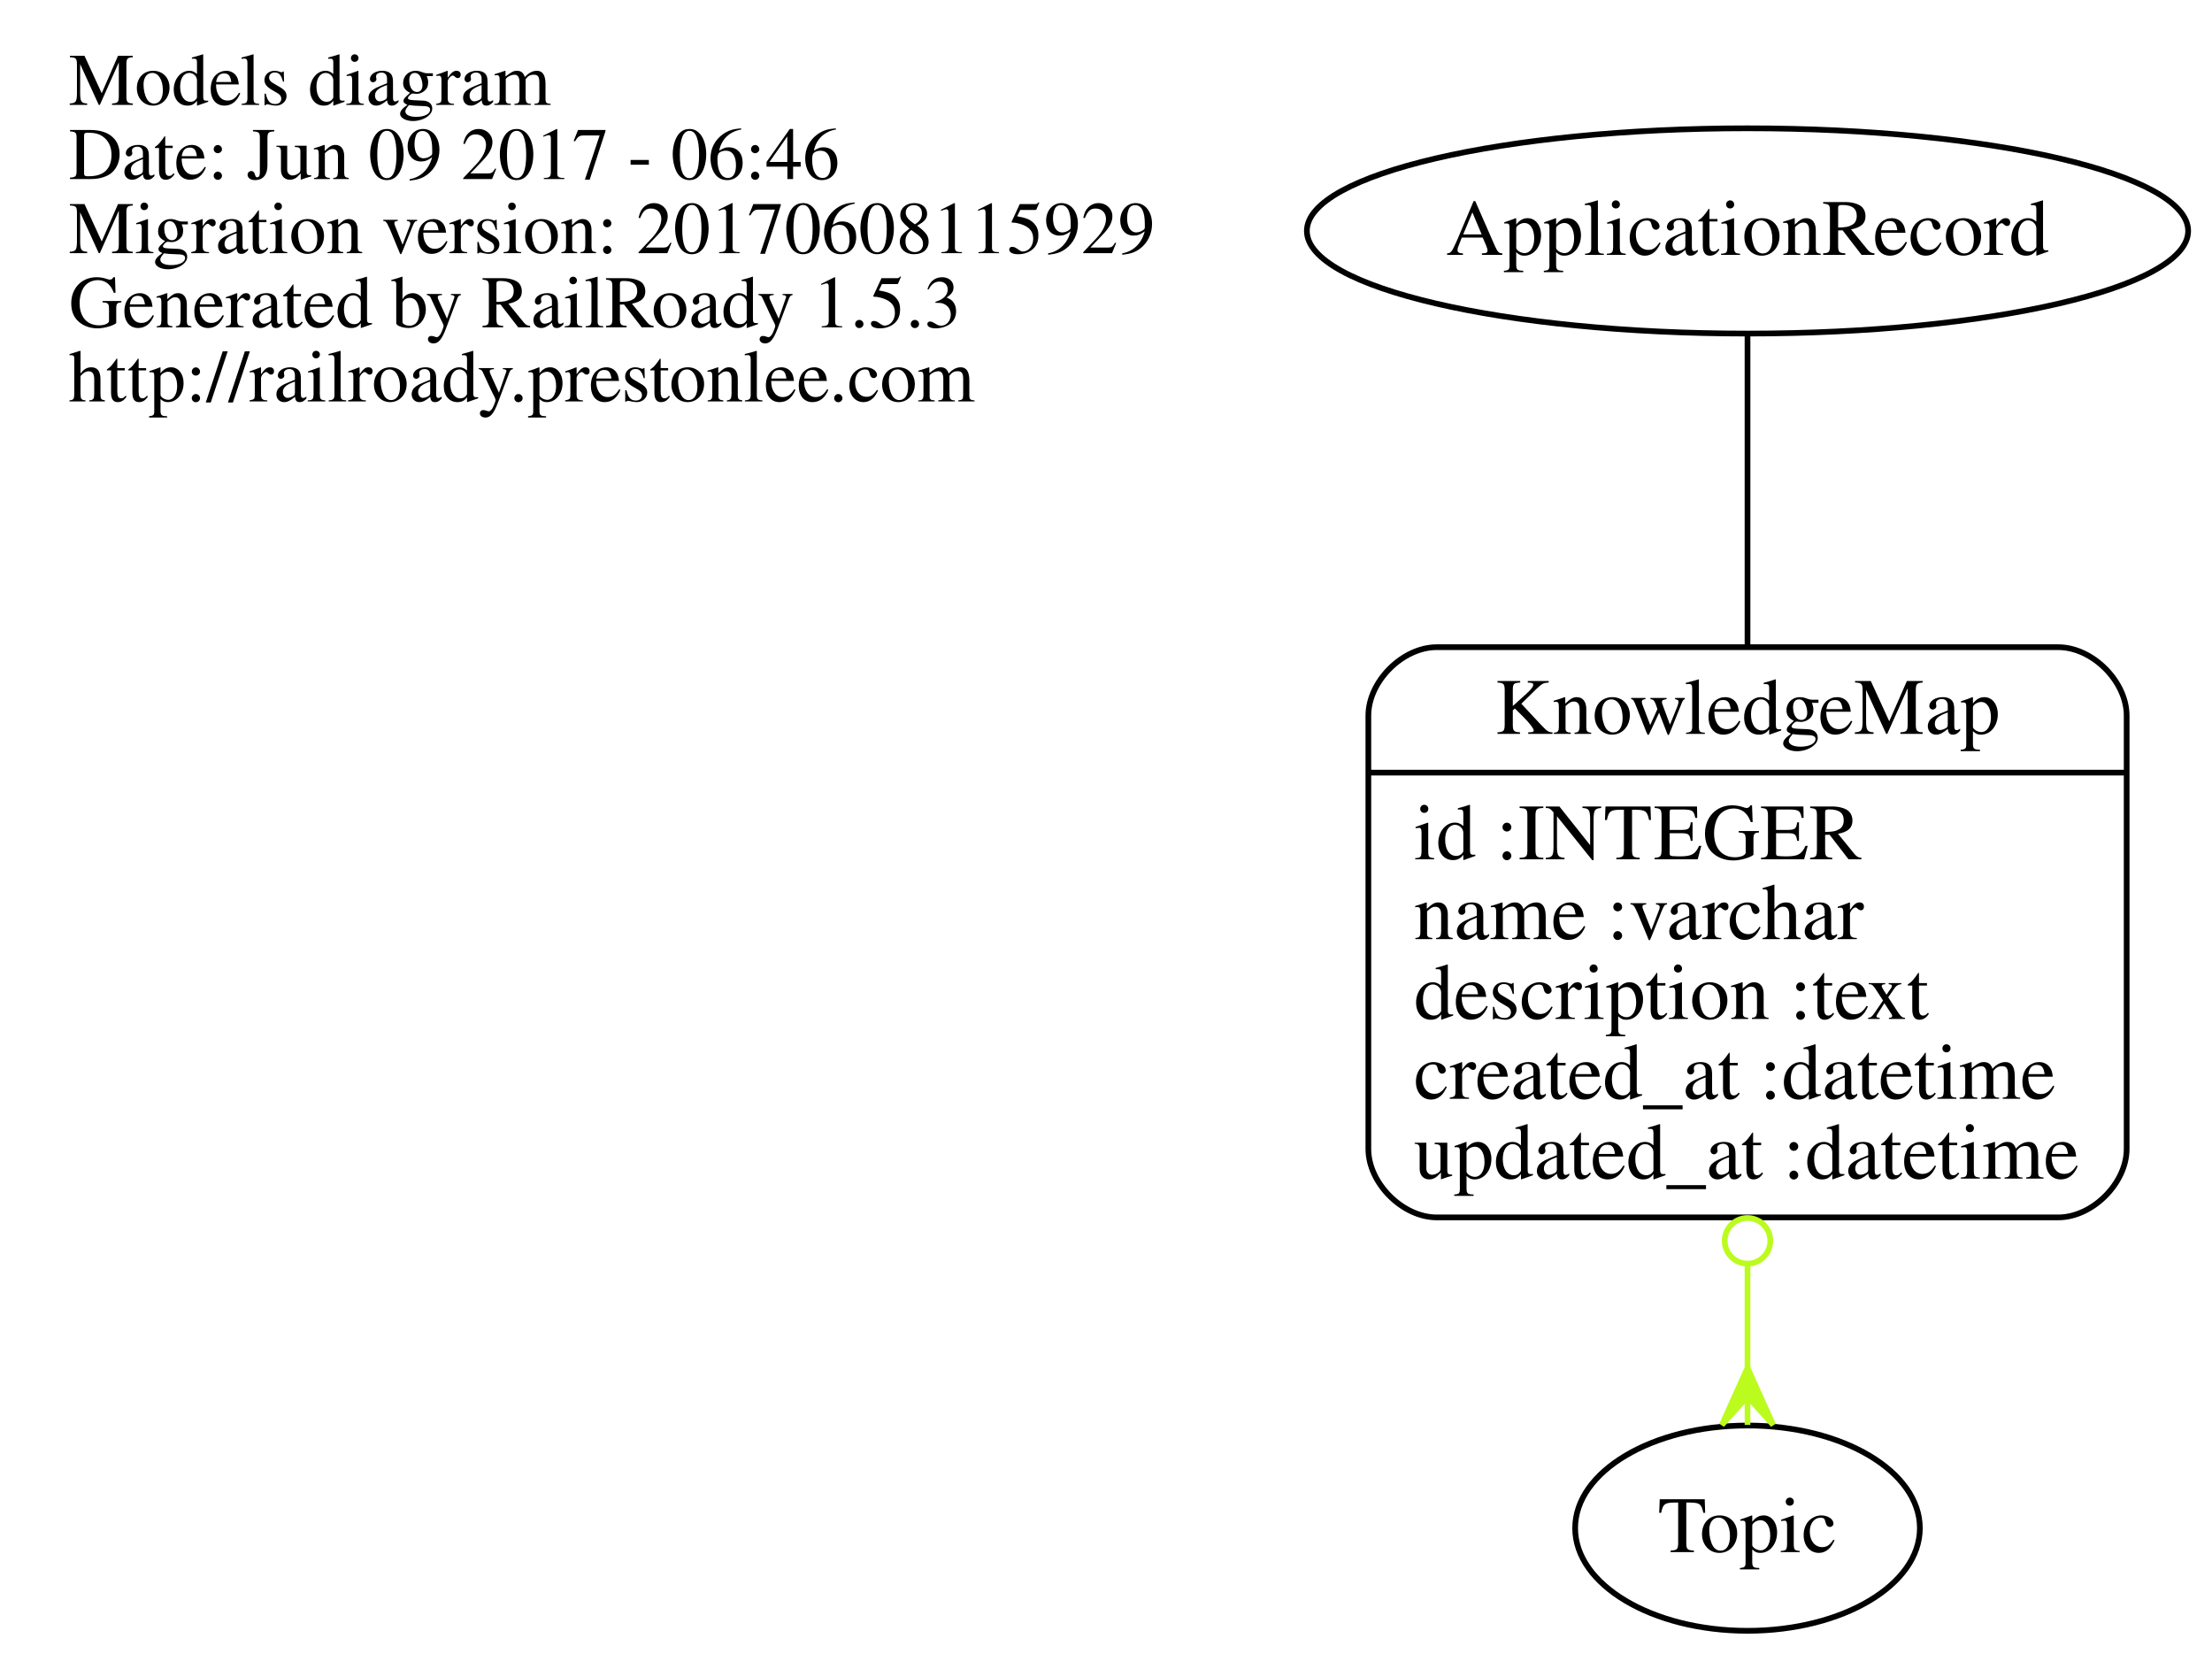
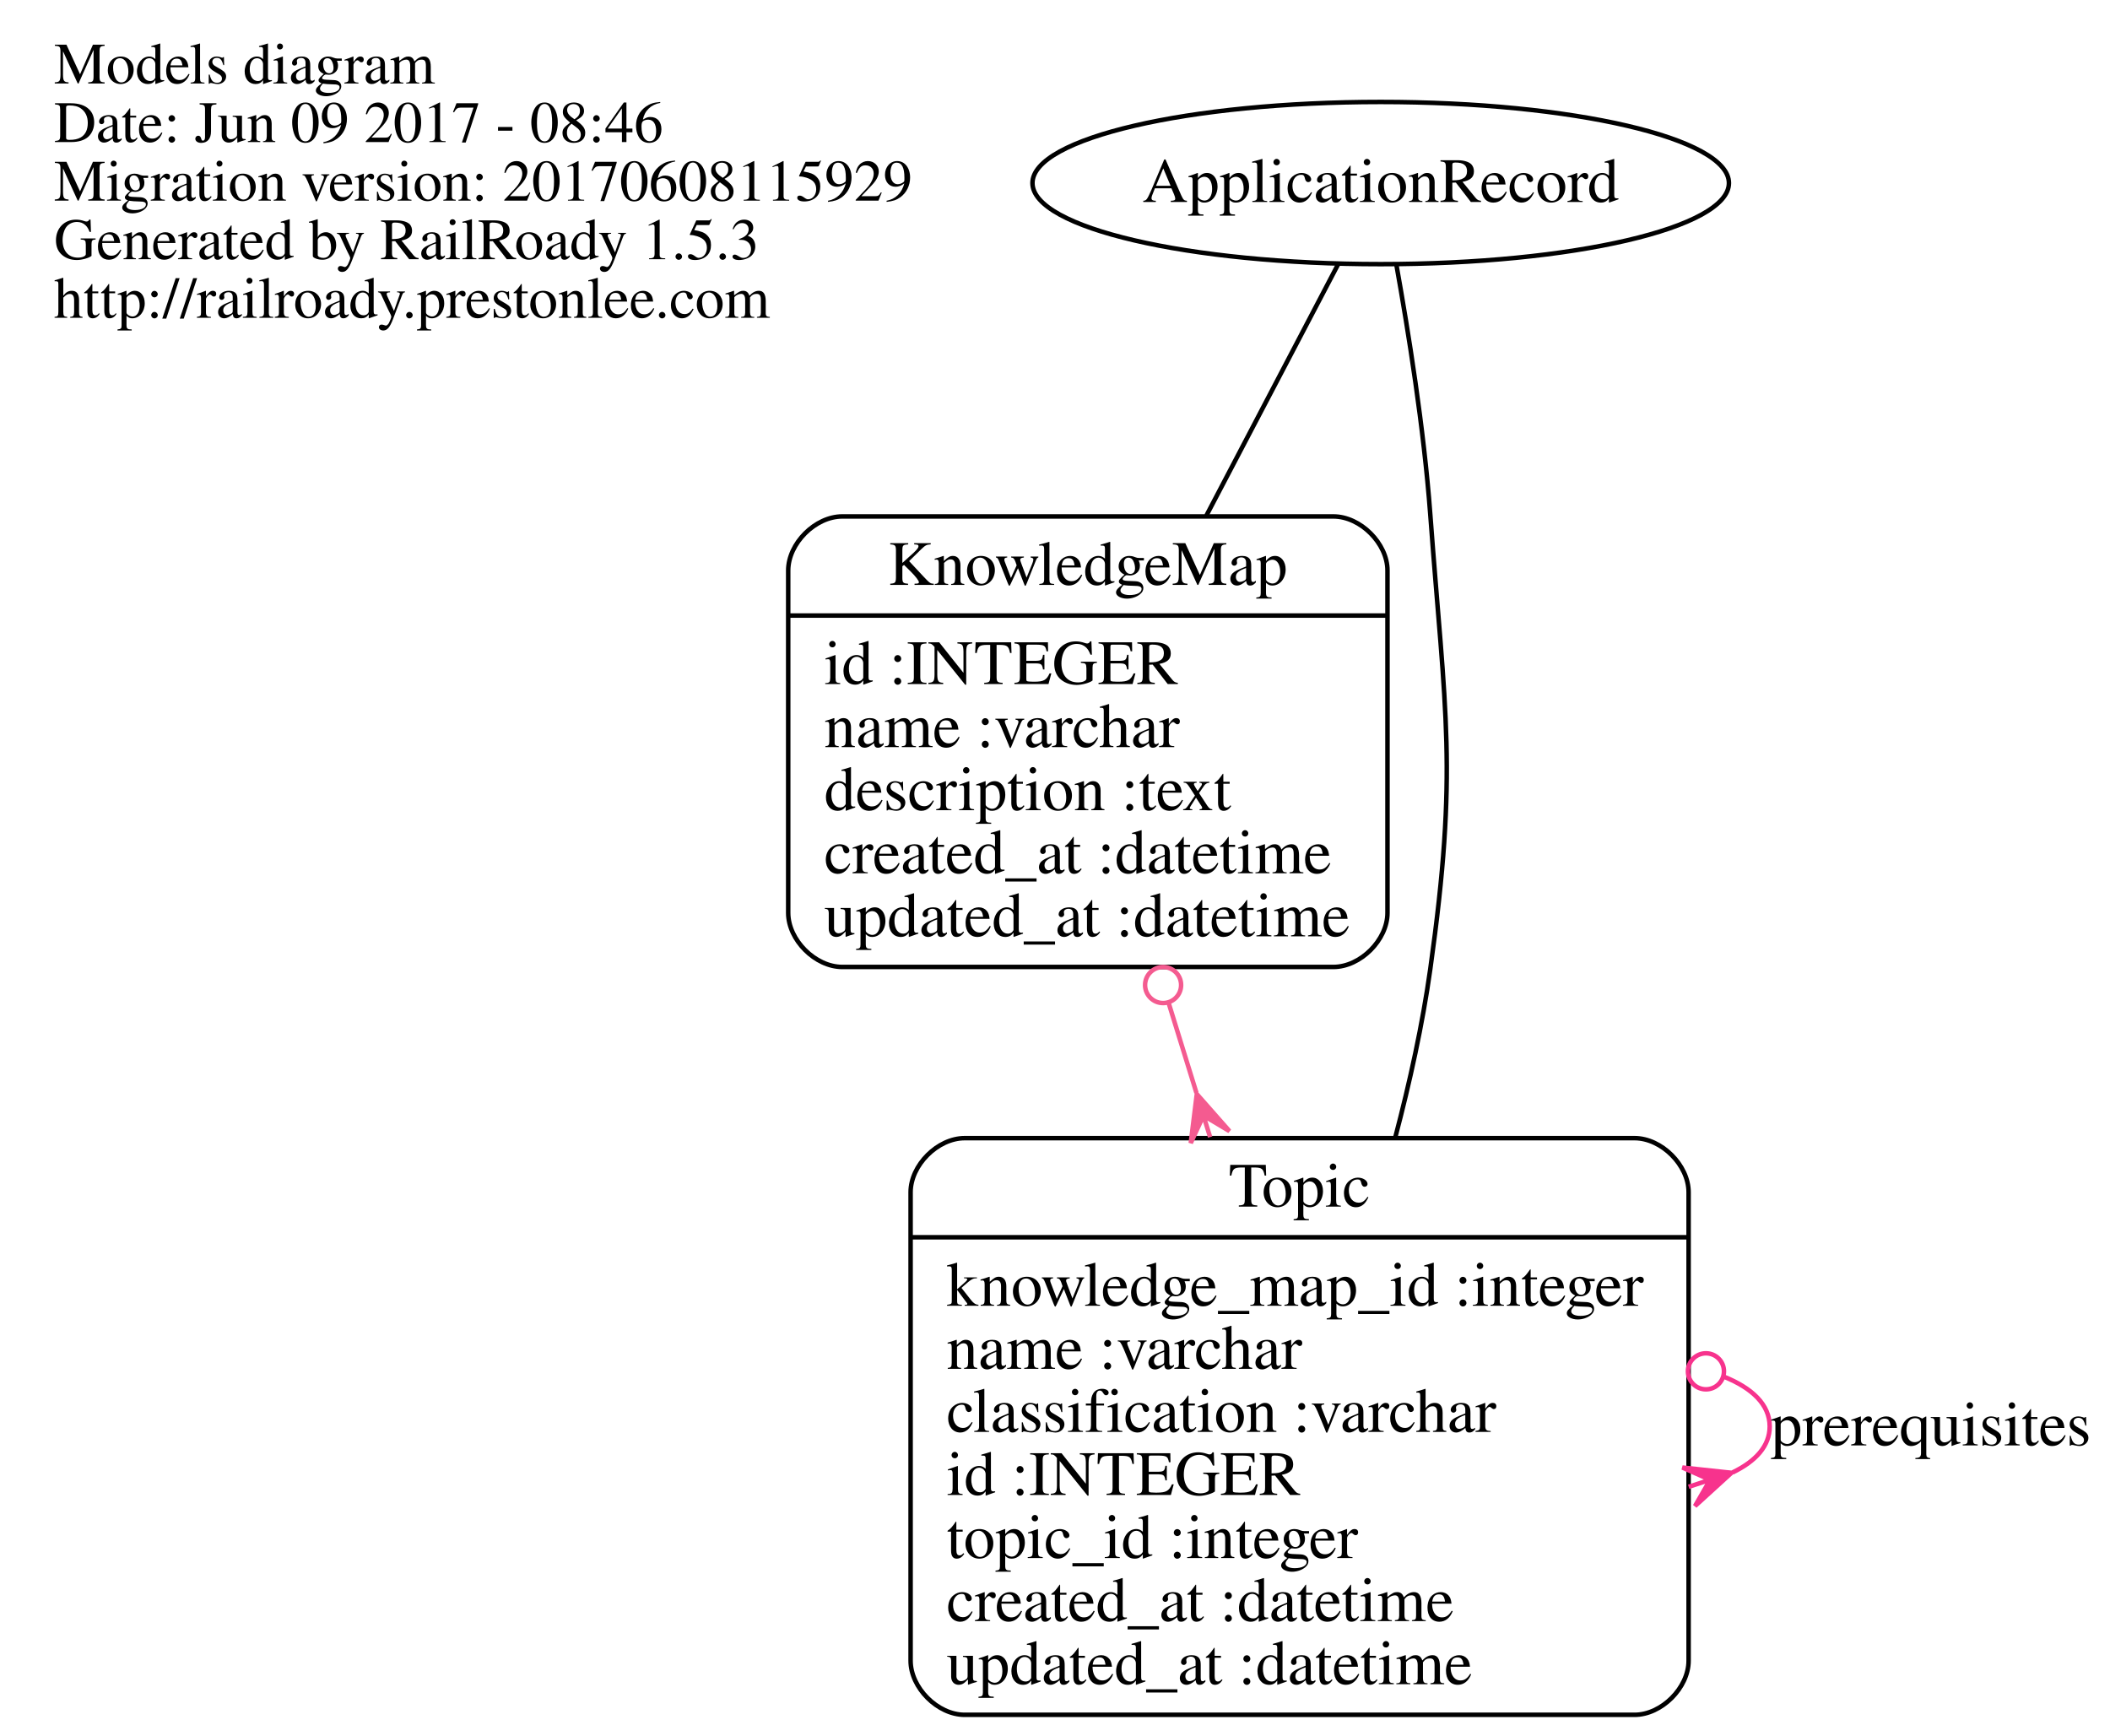
- <svg xmlns="http://www.w3.org/2000/svg" width="388pt" height="290pt" viewBox="0.00 0.00 387.85 290.00">
-   <g id="graph0" class="graph" transform="scale(1 1) rotate(0) translate(4 286)">
-     <polygon fill="transparent" stroke="transparent" points="-4,4 -4,-286 383.846,-286 383.846,4 -4,4" />
+ <svg xmlns="http://www.w3.org/2000/svg" width="468pt" height="385pt" viewBox="0.00 0.00 468.32 385.00">
+   <g id="graph0" class="graph" transform="scale(1 1) rotate(0) translate(4 381)">
+     <polygon fill="transparent" stroke="transparent" points="-4,4 -4,-381 464.321,-381 464.321,4 -4,4" />
    <g id="node1" class="node">
-       <text text-anchor="start" x="8" y="-267.6" font-family="Times,serif" font-size="13.00" fill="#000000">Models diagram</text>
-       <text text-anchor="start" x="8" y="-254.6" font-family="Times,serif" font-size="13.00" fill="#000000">Date: Jun 09 2017 - 06:46</text>
-       <text text-anchor="start" x="8" y="-241.6" font-family="Times,serif" font-size="13.00" fill="#000000">Migration version: 20170608115929</text>
-       <text text-anchor="start" x="8" y="-228.6" font-family="Times,serif" font-size="13.00" fill="#000000">Generated by RailRoady 1.5.3</text>
-       <text text-anchor="start" x="8" y="-215.6" font-family="Times,serif" font-size="13.00" fill="#000000">http://railroady.prestonlee.com</text>
+       <text text-anchor="start" x="8" y="-362.6" font-family="Times,serif" font-size="13.00" fill="#000000">Models diagram</text>
+       <text text-anchor="start" x="8" y="-349.6" font-family="Times,serif" font-size="13.00" fill="#000000">Date: Jun 09 2017 - 08:46</text>
+       <text text-anchor="start" x="8" y="-336.6" font-family="Times,serif" font-size="13.00" fill="#000000">Migration version: 20170608115929</text>
+       <text text-anchor="start" x="8" y="-323.6" font-family="Times,serif" font-size="13.00" fill="#000000">Generated by RailRoady 1.5.3</text>
+       <text text-anchor="start" x="8" y="-310.6" font-family="Times,serif" font-size="13.00" fill="#000000">http://railroady.prestonlee.com</text>
    </g>
    <g id="node2" class="node">
-       <ellipse fill="none" stroke="#000000" cx="302.45" cy="-245.5" rx="77.292" ry="18" />
-       <text text-anchor="middle" x="302.45" y="-241.3" font-family="Times,serif" font-size="14.00" fill="#000000">ApplicationRecord</text>
+       <ellipse fill="none" stroke="#000000" cx="302.45" cy="-340.5" rx="77.292" ry="18" />
+       <text text-anchor="middle" x="302.45" y="-336.3" font-family="Times,serif" font-size="14.00" fill="#000000">ApplicationRecord</text>
    </g>
    <g id="node3" class="node">
-       <path fill="none" stroke="#000000" d="M247.944,-72.5C247.944,-72.5 356.955,-72.5 356.955,-72.5 362.955,-72.5 368.955,-78.5 368.955,-84.5 368.955,-84.5 368.955,-160.5 368.955,-160.5 368.955,-166.5 362.955,-172.5 356.955,-172.5 356.955,-172.5 247.944,-172.5 247.944,-172.5 241.944,-172.5 235.944,-166.5 235.944,-160.5 235.944,-160.5 235.944,-84.5 235.944,-84.5 235.944,-78.5 241.944,-72.5 247.944,-72.5" />
-       <text text-anchor="middle" x="302.45" y="-157.3" font-family="Times,serif" font-size="14.00" fill="#000000">KnowledgeMap</text>
-       <polyline fill="none" stroke="#000000" points="235.944,-150.5 368.955,-150.5 " />
-       <text text-anchor="start" x="243.944" y="-135.3" font-family="Times,serif" font-size="14.00" fill="#000000">id :INTEGER</text>
-       <text text-anchor="start" x="243.944" y="-121.3" font-family="Times,serif" font-size="14.00" fill="#000000">name :varchar</text>
-       <text text-anchor="start" x="243.944" y="-107.3" font-family="Times,serif" font-size="14.00" fill="#000000">description :text</text>
-       <text text-anchor="start" x="243.944" y="-93.3" font-family="Times,serif" font-size="14.00" fill="#000000">created_at :datetime</text>
-       <text text-anchor="start" x="243.944" y="-79.3" font-family="Times,serif" font-size="14.00" fill="#000000">updated_at :datetime</text>
+       <path fill="none" stroke="#000000" d="M182.944,-166.5C182.944,-166.5 291.955,-166.5 291.955,-166.5 297.955,-166.5 303.955,-172.5 303.955,-178.5 303.955,-178.5 303.955,-254.5 303.955,-254.5 303.955,-260.5 297.955,-266.5 291.955,-266.5 291.955,-266.5 182.944,-266.5 182.944,-266.5 176.944,-266.5 170.944,-260.5 170.944,-254.5 170.944,-254.5 170.944,-178.5 170.944,-178.5 170.944,-172.5 176.944,-166.5 182.944,-166.5" />
+       <text text-anchor="middle" x="237.45" y="-251.3" font-family="Times,serif" font-size="14.00" fill="#000000">KnowledgeMap</text>
+       <polyline fill="none" stroke="#000000" points="170.944,-244.5 303.955,-244.5 " />
+       <text text-anchor="start" x="178.944" y="-229.3" font-family="Times,serif" font-size="14.00" fill="#000000">id :INTEGER</text>
+       <text text-anchor="start" x="178.944" y="-215.3" font-family="Times,serif" font-size="14.00" fill="#000000">name :varchar</text>
+       <text text-anchor="start" x="178.944" y="-201.3" font-family="Times,serif" font-size="14.00" fill="#000000">description :text</text>
+       <text text-anchor="start" x="178.944" y="-187.3" font-family="Times,serif" font-size="14.00" fill="#000000">created_at :datetime</text>
+       <text text-anchor="start" x="178.944" y="-173.3" font-family="Times,serif" font-size="14.00" fill="#000000">updated_at :datetime</text>
    </g>
    <g id="edge2" class="edge">
-       <path fill="none" stroke="#000000" d="M302.45,-227.351C302.45,-212.917 302.45,-192 302.45,-172.64" />
+       <path fill="none" stroke="#000000" d="M292.998,-322.469C285.322,-307.826 274.113,-286.442 263.77,-266.711" />
    </g>
    <g id="node4" class="node">
-       <ellipse fill="none" stroke="#000000" cx="302.45" cy="-18" rx="30.234" ry="18" />
-       <text text-anchor="middle" x="302.45" y="-13.8" font-family="Times,serif" font-size="14.00" fill="#000000">Topic</text>
+       <path fill="none" stroke="#000000" d="M210.11,-.5C210.11,-.5 358.79,-.5 358.79,-.5 364.79,-.5 370.79,-6.5 370.79,-12.5 370.79,-12.5 370.79,-116.5 370.79,-116.5 370.79,-122.5 364.79,-128.5 358.79,-128.5 358.79,-128.5 210.11,-128.5 210.11,-128.5 204.11,-128.5 198.11,-122.5 198.11,-116.5 198.11,-116.5 198.11,-12.5 198.11,-12.5 198.11,-6.5 204.11,-.5 210.11,-.5" />
+       <text text-anchor="middle" x="284.45" y="-113.3" font-family="Times,serif" font-size="14.00" fill="#000000">Topic</text>
+       <polyline fill="none" stroke="#000000" points="198.11,-106.5 370.79,-106.5 " />
+       <text text-anchor="start" x="206.11" y="-91.3" font-family="Times,serif" font-size="14.00" fill="#000000">knowledge_map_id :integer</text>
+       <text text-anchor="start" x="206.11" y="-77.3" font-family="Times,serif" font-size="14.00" fill="#000000">name :varchar</text>
+       <text text-anchor="start" x="206.11" y="-63.3" font-family="Times,serif" font-size="14.00" fill="#000000">classification :varchar</text>
+       <text text-anchor="start" x="206.11" y="-49.3" font-family="Times,serif" font-size="14.00" fill="#000000">id :INTEGER</text>
+       <text text-anchor="start" x="206.11" y="-35.3" font-family="Times,serif" font-size="14.00" fill="#000000">topic_id :integer</text>
+       <text text-anchor="start" x="206.11" y="-21.3" font-family="Times,serif" font-size="14.00" fill="#000000">created_at :datetime</text>
+       <text text-anchor="start" x="206.11" y="-7.3" font-family="Times,serif" font-size="14.00" fill="#000000">updated_at :datetime</text>
+     </g>
+     <g id="edge4" class="edge">
+       <path fill="none" stroke="#000000" d="M305.914,-322.461C308.577,-307.633 312.033,-286.043 313.45,-267 316.781,-222.235 319.676,-210.455 313.45,-166 311.734,-153.749 308.907,-140.902 305.674,-128.625" />
    </g>
    <g id="edge1" class="edge">
-       <path fill="none" stroke="#bbfb1e" d="M302.45,-64.178C302.45,-57.965 302.45,-51.868 302.45,-46.245" />
-       <ellipse fill="none" stroke="#bbfb1e" cx="302.45" cy="-68.392" rx="4" ry="4" />
-       <polygon fill="#bbfb1e" stroke="#bbfb1e" points="302.45,-46.109 306.95,-36.109 302.45,-41.109 302.45,-36.109 302.45,-36.109 302.45,-36.109 302.45,-41.109 297.95,-36.109 302.45,-46.109 302.45,-46.109" />
+       <path fill="none" stroke="#f45b90" d="M255.358,-158.585C257.385,-152.027 259.472,-145.279 261.552,-138.551" />
+       <ellipse fill="none" stroke="#f45b90" cx="254.151" cy="-162.487" rx="4" ry="4" />
+       <polygon fill="#f45b90" stroke="#f45b90" points="261.634,-138.287 268.887,-130.063 263.111,-133.511 264.588,-128.734 264.588,-128.734 264.588,-128.734 263.111,-133.511 260.289,-127.404 261.634,-138.287 261.634,-138.287" />
+     </g>
+     <g id="edge3" class="edge">
+       <path fill="none" stroke="#f7338d" d="M378.601,-75.564C384.941,-73.01 388.79,-69.322 388.79,-64.5 388.79,-60.191 385.716,-56.787 380.538,-54.29" />
+       <ellipse fill="none" stroke="#f7338d" cx="374.641" cy="-76.745" rx="4" ry="4" />
+       <polygon fill="#f7338d" stroke="#f7338d" points="380.313,-54.217 372.206,-46.833 375.561,-52.664 370.808,-51.111 370.808,-51.111 370.808,-51.111 375.561,-52.664 369.41,-55.388 380.313,-54.217 380.313,-54.217" />
+       <text text-anchor="middle" x="424.555" y="-60.3" font-family="Times,serif" font-size="14.00" fill="#000000">prerequisites</text>
    </g>
  </g>
</svg>
